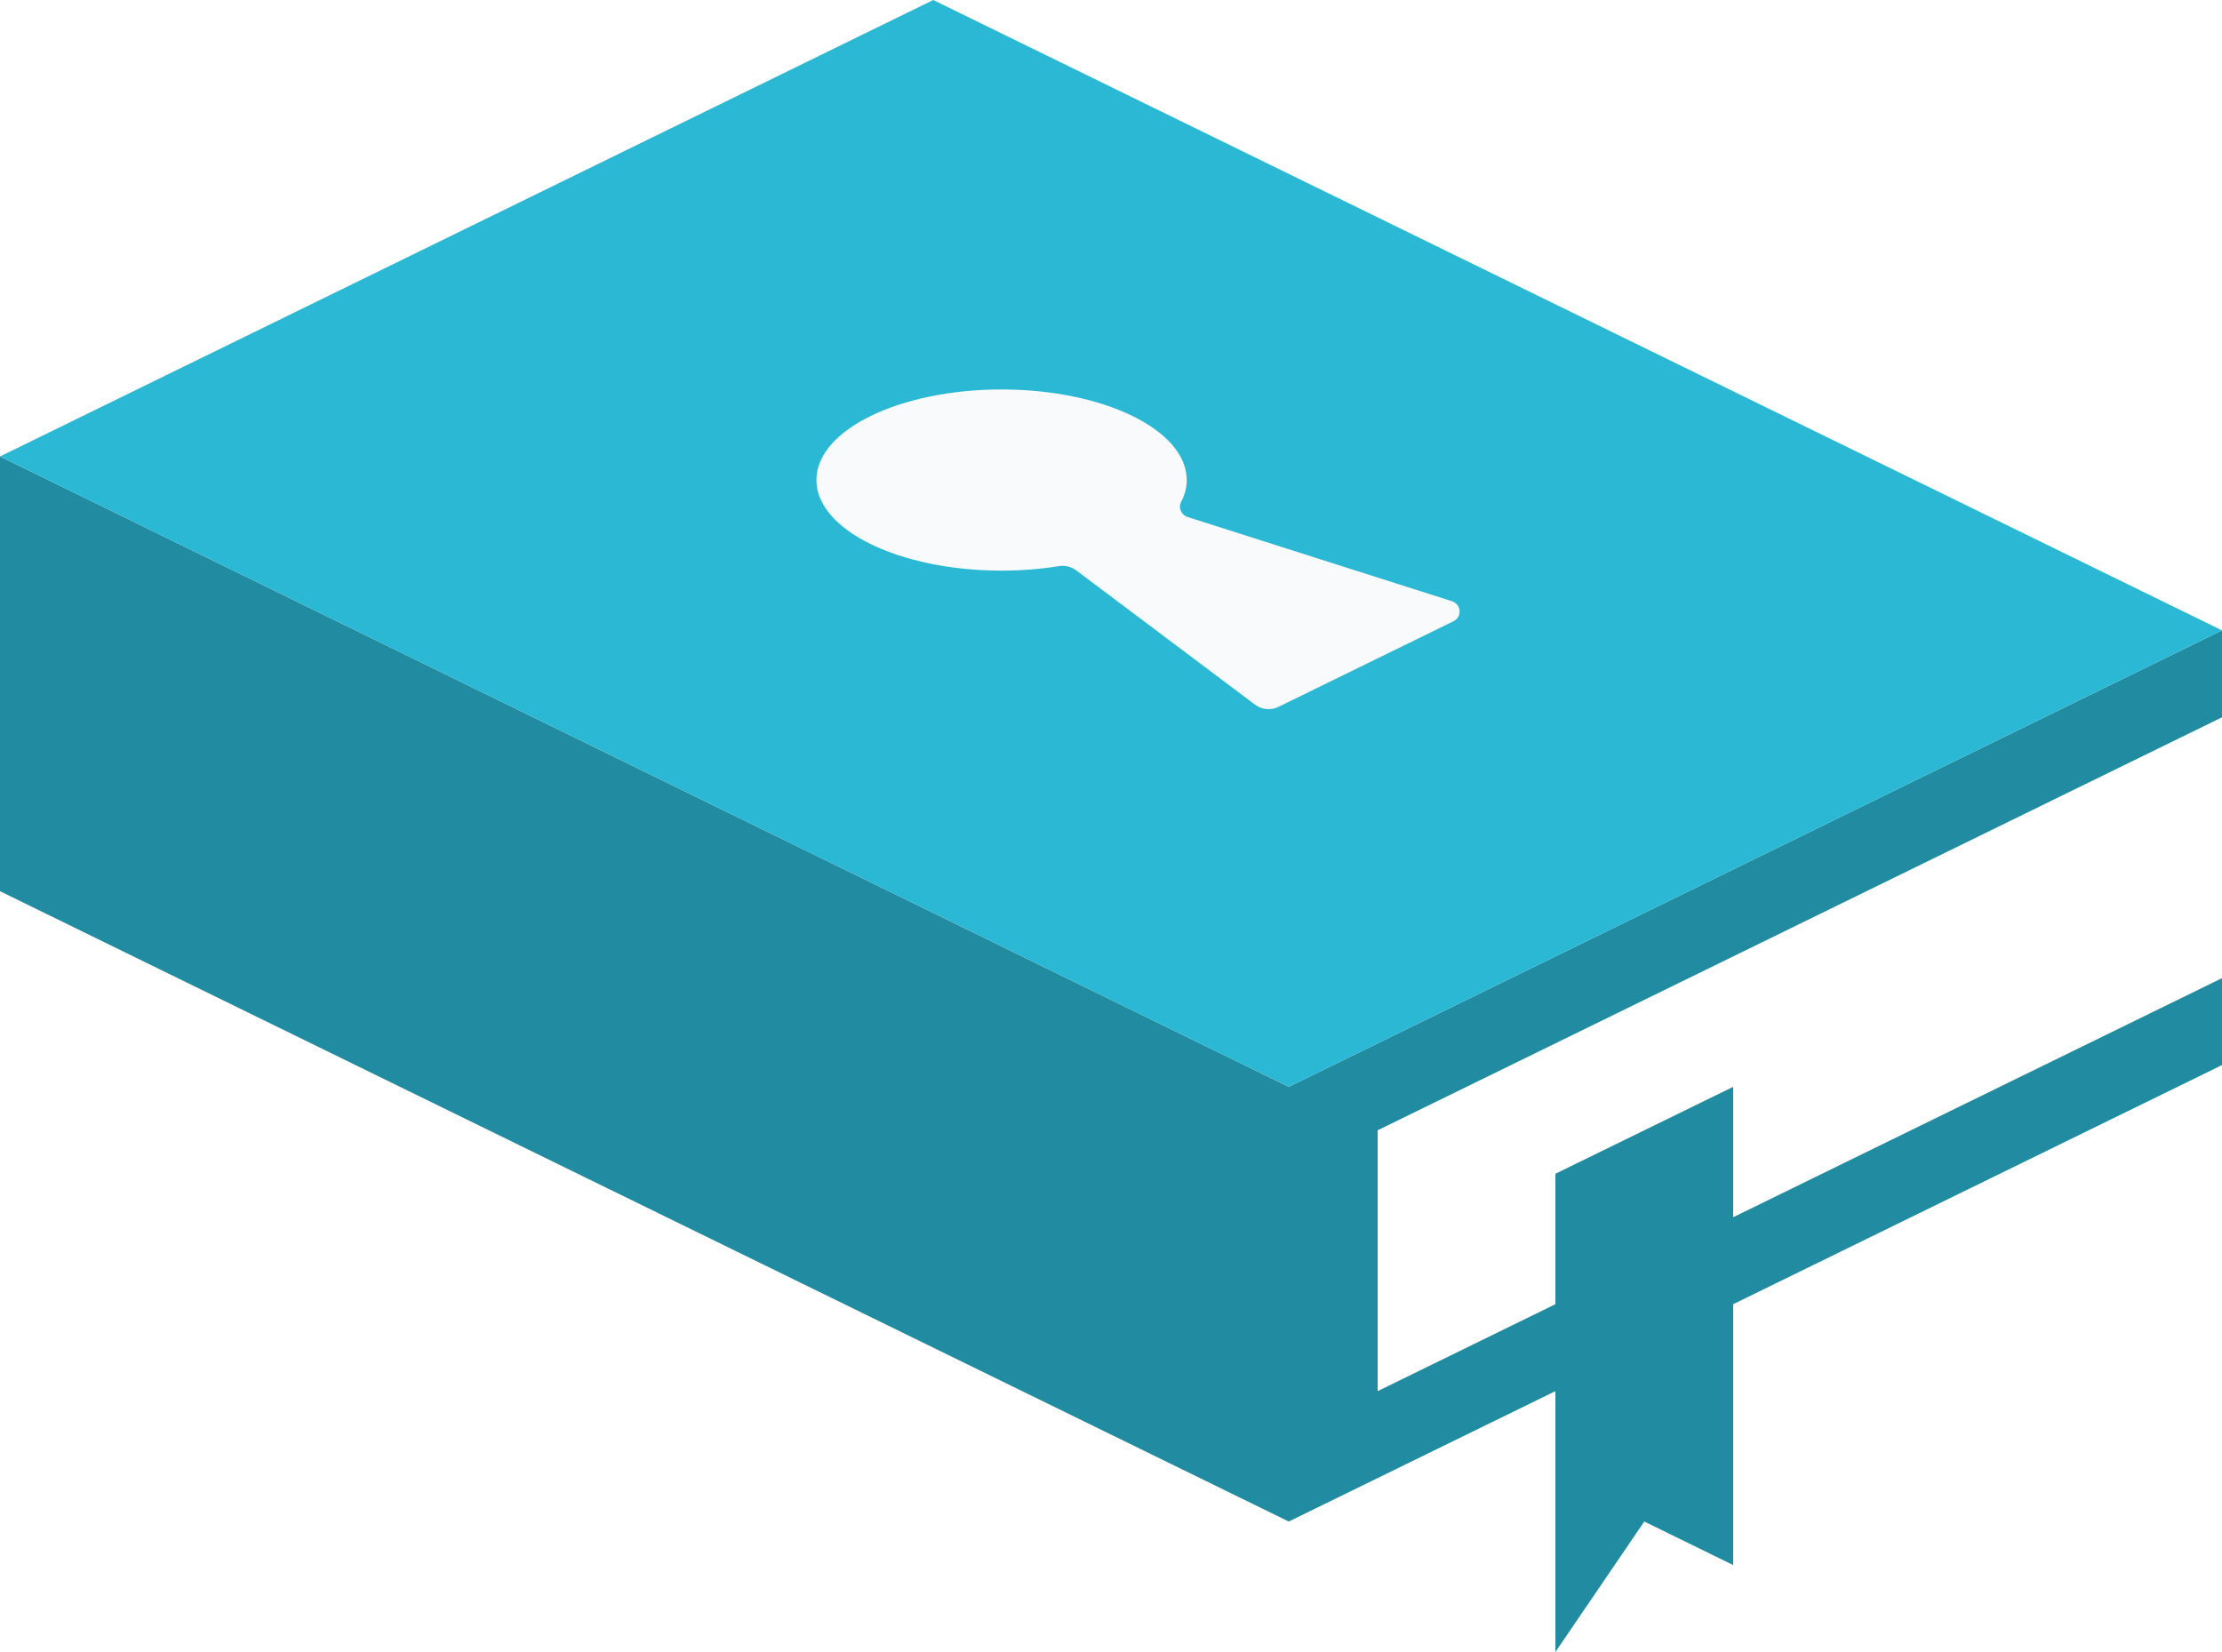
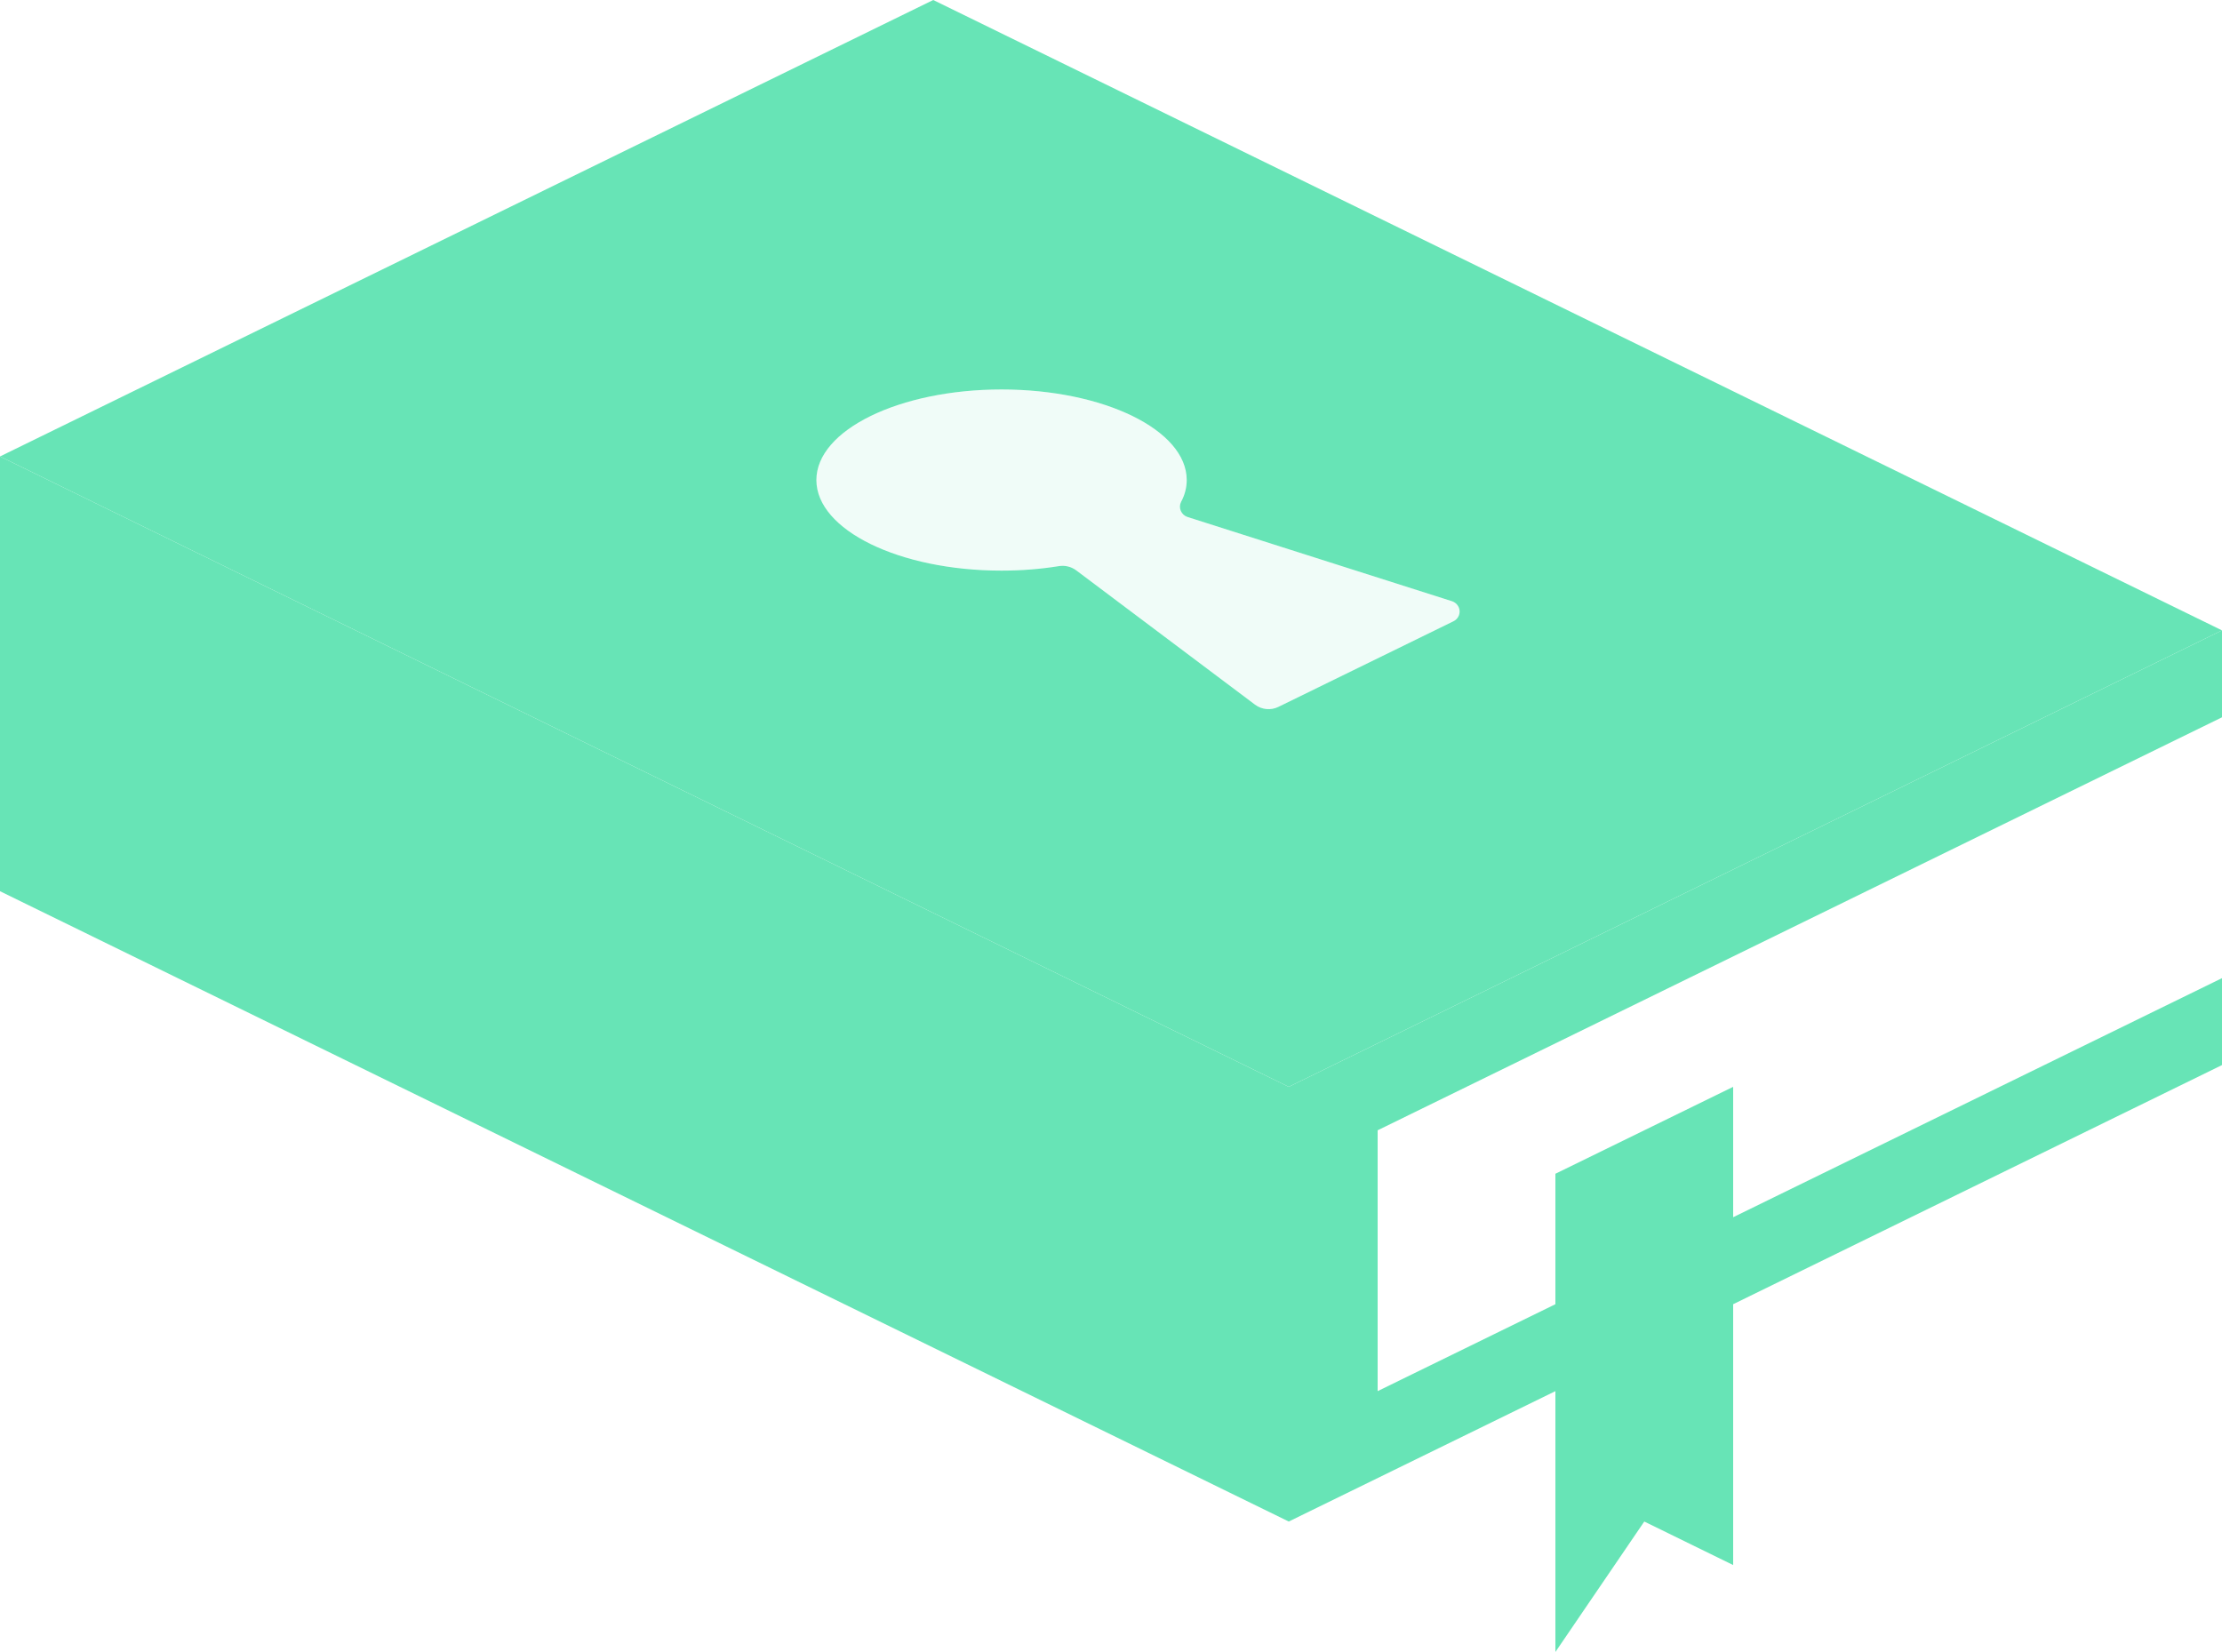
<svg xmlns="http://www.w3.org/2000/svg" version="1.1" width="39" height="29">
  <svg width="39" height="29" viewBox="0 0 39 29" fill="none">
-     <path fill-rule="evenodd" clip-rule="evenodd" d="M18.587 9.938C18.27 9.989 17.931 10.017 17.579 10.017C15.786 10.017 14.329 9.304 14.329 8.427C14.329 7.549 15.786 6.837 17.579 6.837C19.373 6.837 20.829 7.549 20.829 8.427C20.829 8.559 20.796 8.688 20.73 8.81C20.705 8.859 20.703 8.917 20.725 8.968C20.747 9.019 20.791 9.059 20.844 9.076L25.484 10.554C25.559 10.578 25.612 10.644 25.618 10.721C25.624 10.799 25.582 10.871 25.511 10.906L22.44 12.408C22.307 12.474 22.147 12.459 22.028 12.37C21.4 11.898 19.427 10.415 18.889 10.012C18.803 9.948 18.694 9.921 18.587 9.938Z" fill="#B6CBDE" fill-opacity="0.1" />
-     <path fill-rule="evenodd" clip-rule="evenodd" d="M39 11.066V12.592L24.18 19.842V24.421L27.3 22.895V20.605L30.42 19.079V21.368L39 17.171V18.697L30.42 22.895V27.474L28.86 26.71L27.3 29V24.421L22.62 26.71L0 15.645V8.013L22.62 19.079L39 11.066Z" fill="#208ba1" />
-     <path fill-rule="evenodd" clip-rule="evenodd" d="M0 8.013L16.38 0L39 11.066L22.62 19.079L0 8.013ZM18.587 9.938C18.694 9.921 18.803 9.948 18.889 10.012C19.427 10.415 21.4 11.898 22.028 12.37C22.147 12.459 22.307 12.474 22.44 12.408L25.511 10.906C25.582 10.871 25.624 10.799 25.618 10.721C25.612 10.644 25.559 10.578 25.484 10.554L20.844 9.076C20.791 9.059 20.747 9.019 20.725 8.968C20.703 8.917 20.705 8.859 20.73 8.81C20.796 8.688 20.829 8.559 20.829 8.427C20.829 7.549 19.373 6.837 17.579 6.837C15.786 6.837 14.329 7.549 14.329 8.427C14.329 9.304 15.786 10.017 17.579 10.017C17.931 10.017 18.27 9.989 18.587 9.938Z" fill="#2bb8d4" />
+     <path fill-rule="evenodd" clip-rule="evenodd" d="M18.587 9.938C18.27 9.989 17.931 10.017 17.579 10.017C15.786 10.017 14.329 9.304 14.329 8.427C14.329 7.549 15.786 6.837 17.579 6.837C19.373 6.837 20.829 7.549 20.829 8.427C20.829 8.559 20.796 8.688 20.73 8.81C20.705 8.859 20.703 8.917 20.725 8.968C20.747 9.019 20.791 9.059 20.844 9.076L25.484 10.554C25.559 10.578 25.612 10.644 25.618 10.721C25.624 10.799 25.582 10.871 25.511 10.906L22.44 12.408C22.307 12.474 22.147 12.459 22.028 12.37C21.4 11.898 19.427 10.415 18.889 10.012C18.803 9.948 18.694 9.921 18.587 9.938Z" fill="#67E4B6" fill-opacity="0.1" />
+     <path fill-rule="evenodd" clip-rule="evenodd" d="M39 11.066V12.592L24.18 19.842V24.421L27.3 22.895V20.605L30.42 19.079V21.368L39 17.171V18.697L30.42 22.895V27.474L28.86 26.71L27.3 29V24.421L22.62 26.71L0 15.645V8.013L22.62 19.079L39 11.066Z" fill="#67E4B6" />
+     <path fill-rule="evenodd" clip-rule="evenodd" d="M0 8.013L16.38 0L39 11.066L22.62 19.079L0 8.013ZM18.587 9.938C18.694 9.921 18.803 9.948 18.889 10.012C19.427 10.415 21.4 11.898 22.028 12.37C22.147 12.459 22.307 12.474 22.44 12.408L25.511 10.906C25.582 10.871 25.624 10.799 25.618 10.721C25.612 10.644 25.559 10.578 25.484 10.554L20.844 9.076C20.791 9.059 20.747 9.019 20.725 8.968C20.703 8.917 20.705 8.859 20.73 8.81C20.796 8.688 20.829 8.559 20.829 8.427C20.829 7.549 19.373 6.837 17.579 6.837C15.786 6.837 14.329 7.549 14.329 8.427C14.329 9.304 15.786 10.017 17.579 10.017C17.931 10.017 18.27 9.989 18.587 9.938Z" fill="#67E4B6" />
    <path fill-rule="evenodd" clip-rule="evenodd" d="M27.3 20.605V29L28.86 26.71L30.42 27.474V19.079L27.3 20.605Z" fill-opacity="0" />
  </svg>
  <style>@media (prefers-color-scheme: light) { :root { filter: none; } }
@media (prefers-color-scheme: dark) { :root { filter: none; } }
</style>
</svg>
